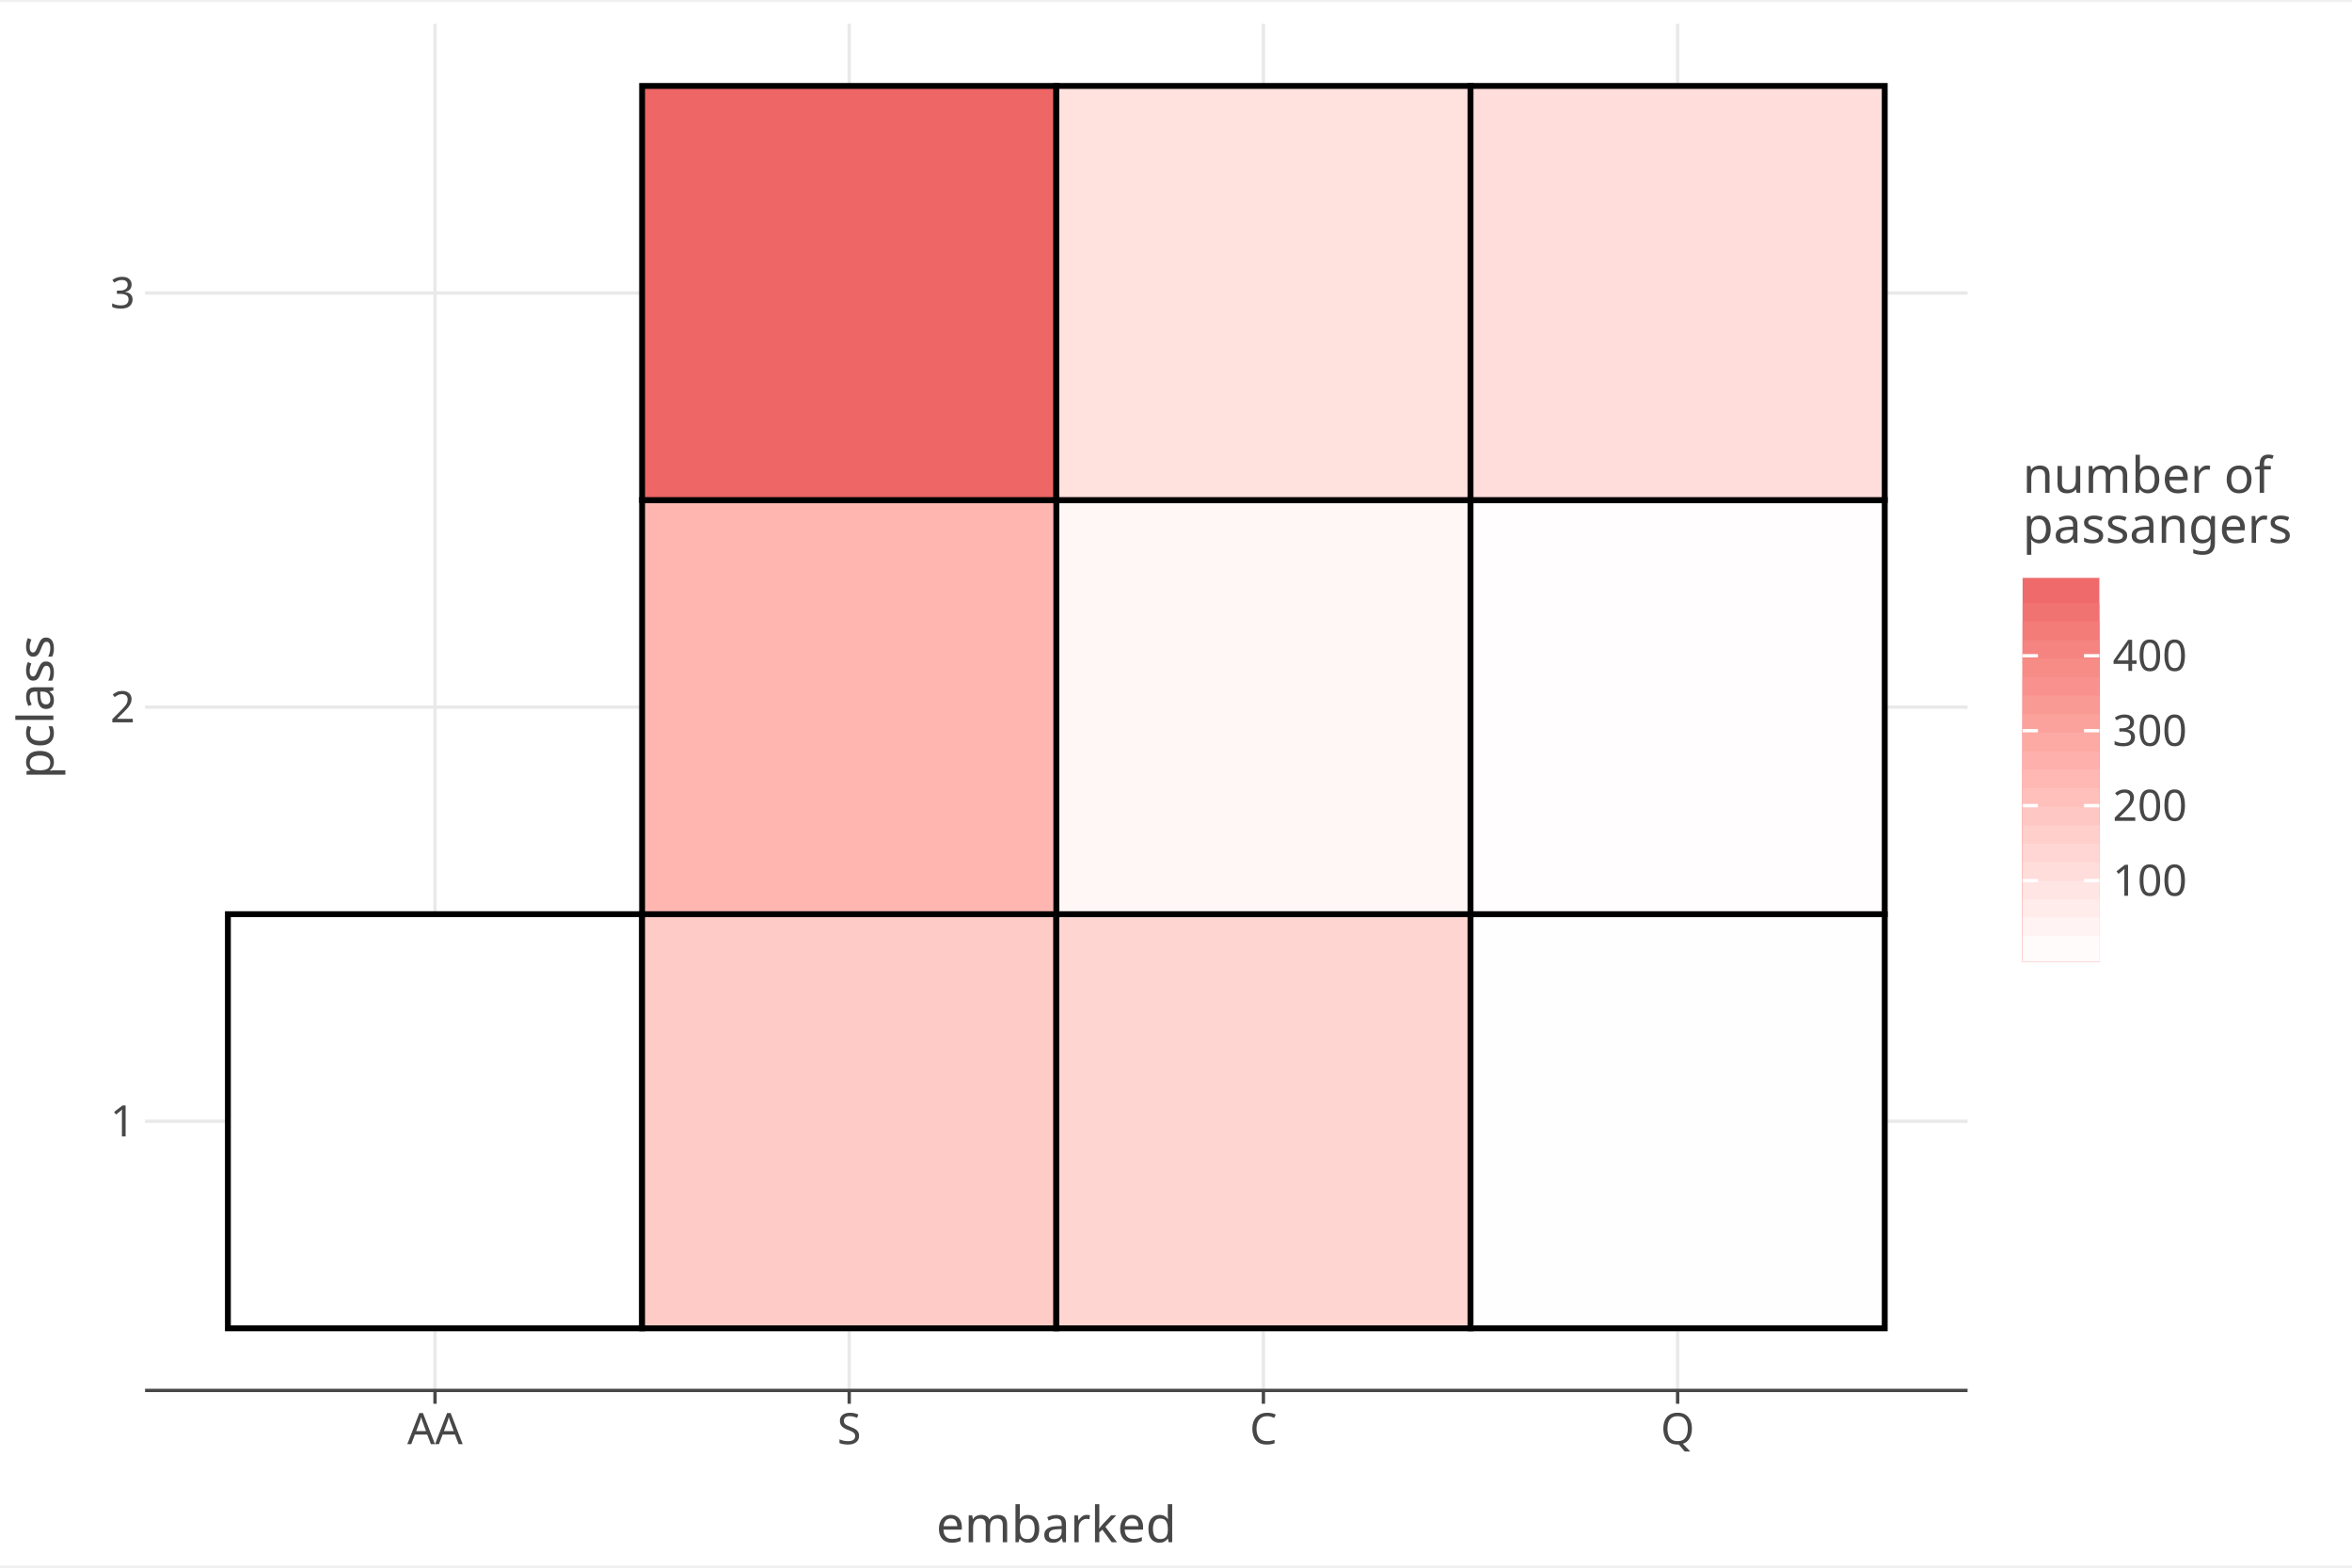
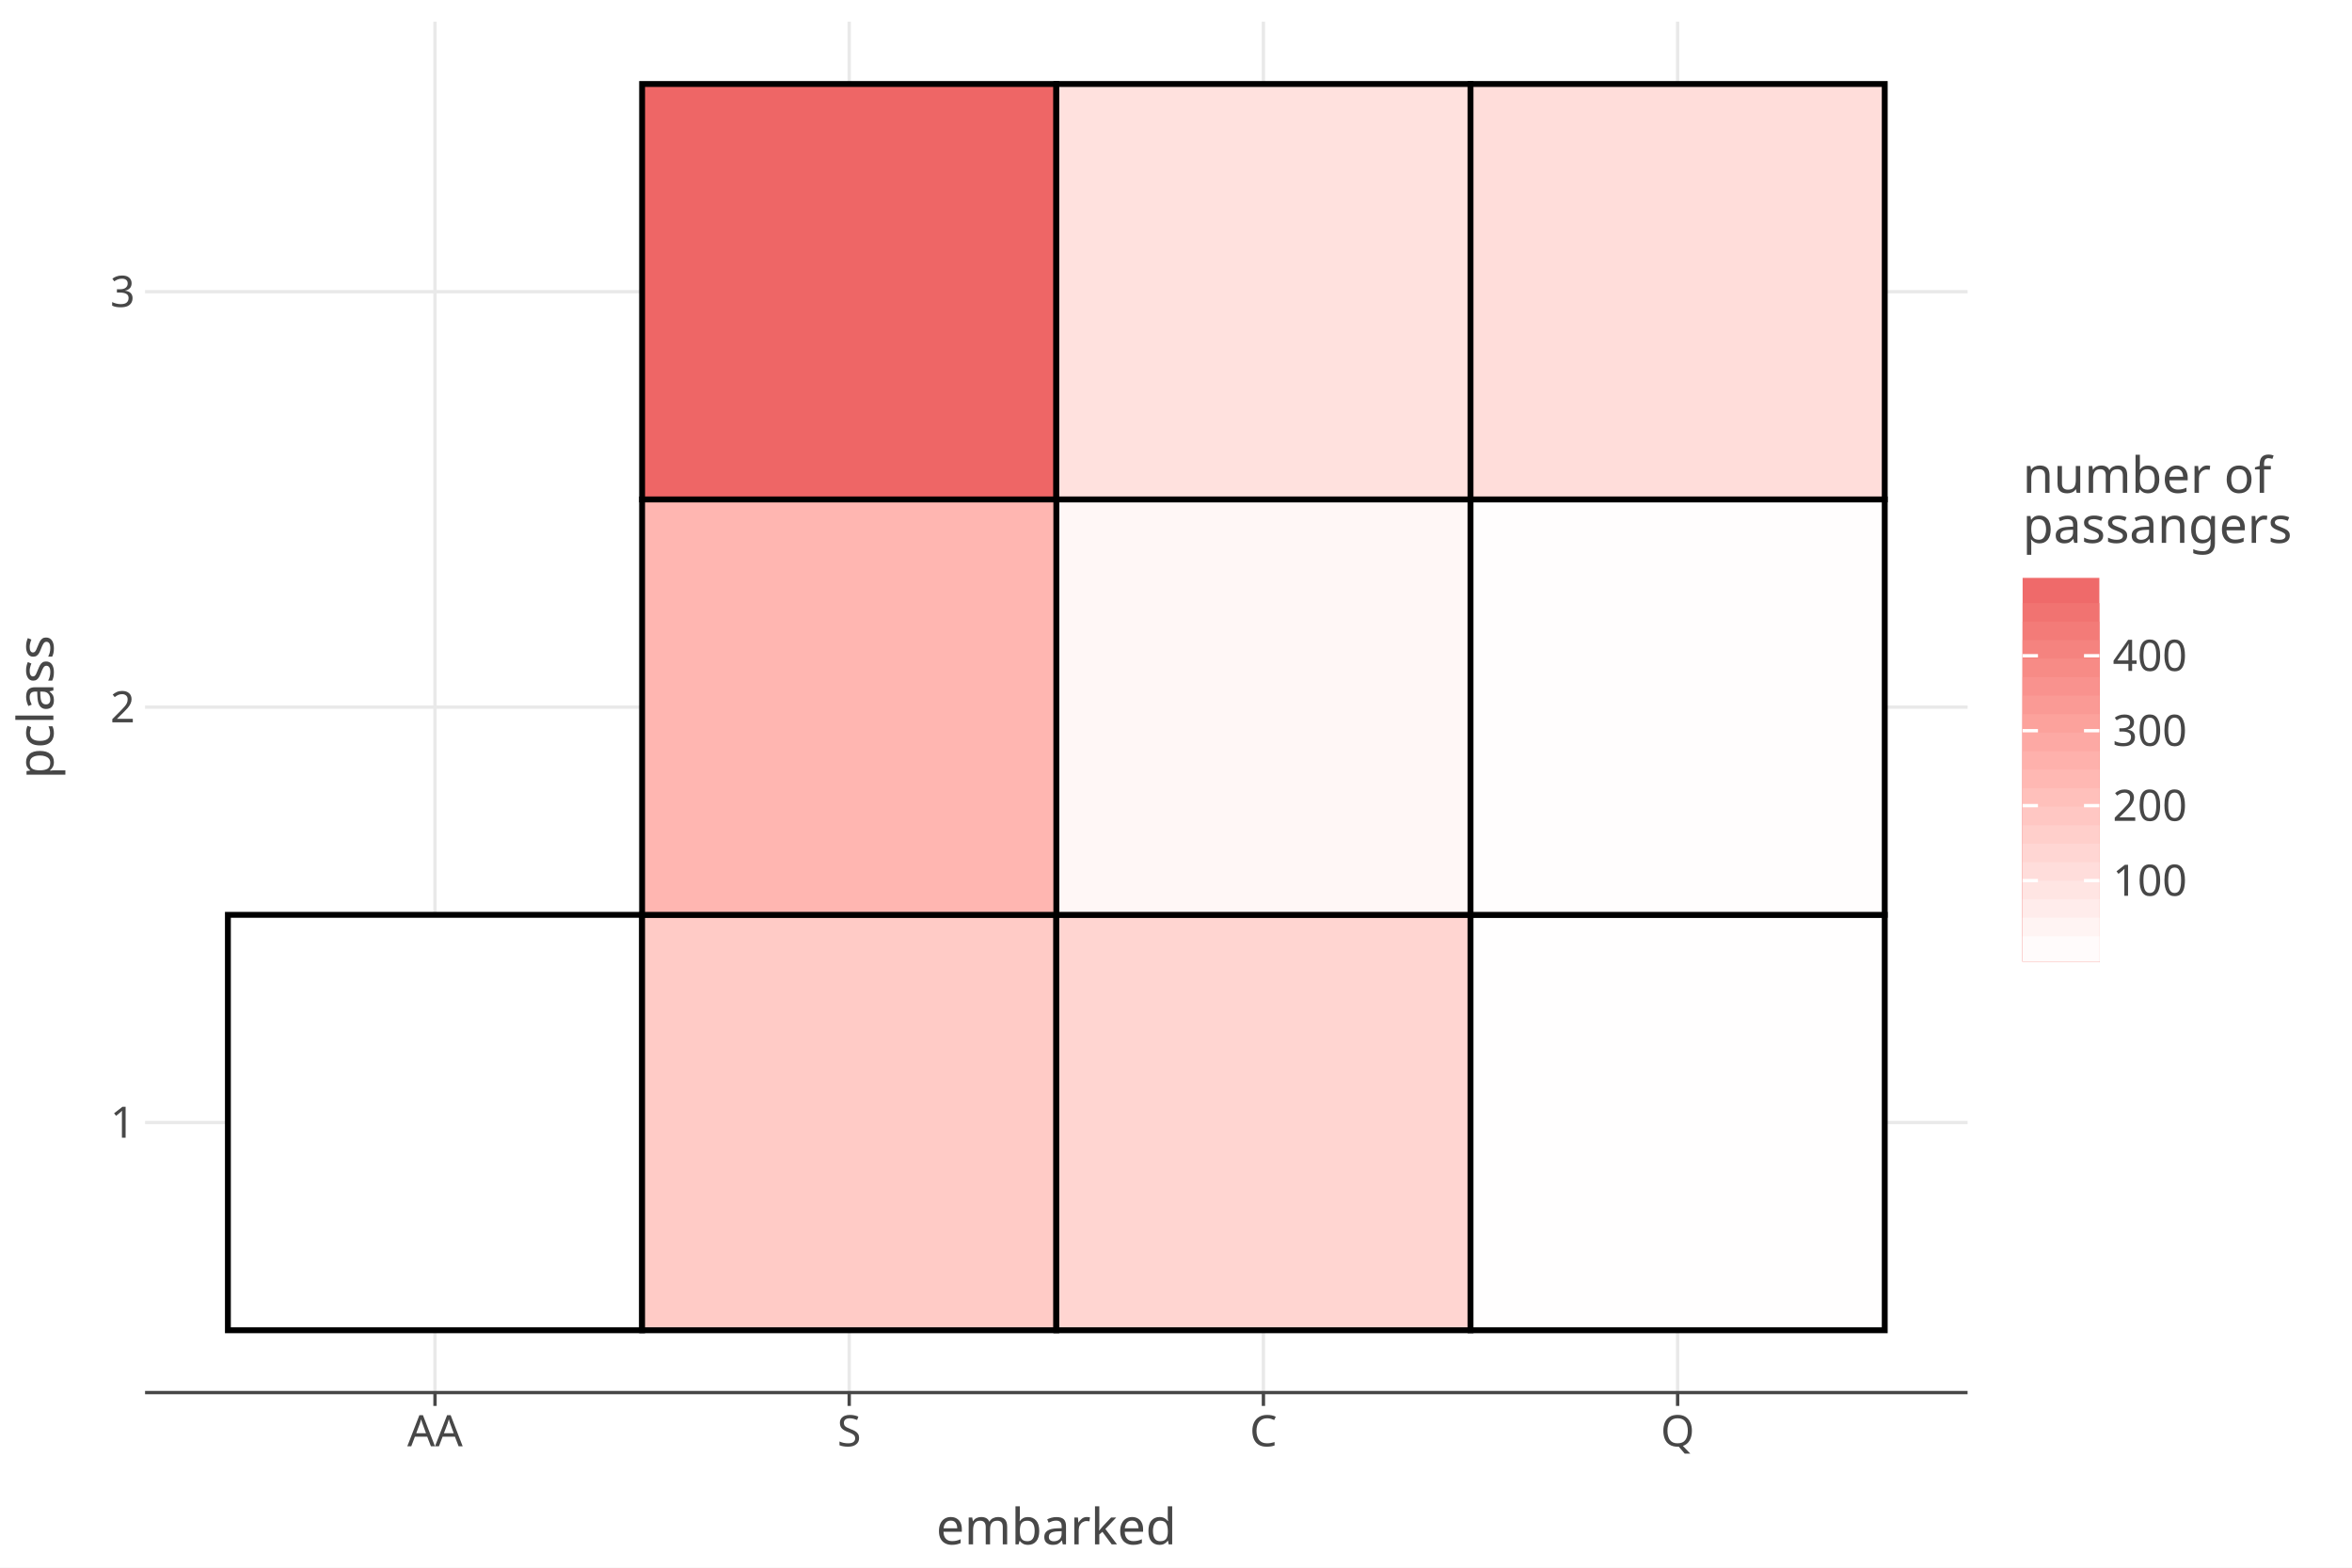
<svg xmlns="http://www.w3.org/2000/svg" display="block" class="plt-container" width="705.0" height="470.0">
  <style type="text/css">
  .plt-container {
   font-family: Lucida Grande, sans-serif;
   user-select: none;
   -webkit-user-select: none;
   -moz-user-select: none;
   -ms-user-select: none;
}
text {
   text-rendering: optimizeLegibility;
}
#xXxprefixXx0 .plot-title {
   fill: #474747;
   font-family: Lucida Grande, sans-serif;
   font-size: 16.0px;
   font-weight: normal;
   font-style: normal;   
}
#xXxprefixXx0 .plot-subtitle {
   fill: #474747;
   font-family: Lucida Grande, sans-serif;
   font-size: 15.0px;
   font-weight: normal;
   font-style: normal;   
}
#xXxprefixXx0 .plot-caption {
   fill: #474747;
   font-family: Lucida Grande, sans-serif;
   font-size: 13.0px;
   font-weight: normal;
   font-style: normal;   
}
#xXxprefixXx0 .legend-title {
   fill: #474747;
   font-family: Lucida Grande, sans-serif;
   font-size: 15.0px;
   font-weight: normal;
   font-style: normal;   
}
#xXxprefixXx0 .legend-item {
   fill: #474747;
   font-family: Lucida Grande, sans-serif;
   font-size: 13.0px;
   font-weight: normal;
   font-style: normal;   
}
#xXxprefixXx0 .axis-title-x {
   fill: #474747;
   font-family: Lucida Grande, sans-serif;
   font-size: 15.0px;
   font-weight: normal;
   font-style: normal;   
}
#xXxprefixXx0 .axis-text-x {
   fill: #474747;
   font-family: Lucida Grande, sans-serif;
   font-size: 13.0px;
   font-weight: normal;
   font-style: normal;   
}
#xXxprefixXx2 .axis-tooltip-text-x {
   fill: #ffffff;
   font-family: Lucida Grande, sans-serif;
   font-size: 13.0px;
   font-weight: normal;
   font-style: normal;   
}
#xXxprefixXx0 .axis-title-y {
   fill: #474747;
   font-family: Lucida Grande, sans-serif;
   font-size: 15.0px;
   font-weight: normal;
   font-style: normal;   
}
#xXxprefixXx0 .axis-text-y {
   fill: #474747;
   font-family: Lucida Grande, sans-serif;
   font-size: 13.0px;
   font-weight: normal;
   font-style: normal;   
}
#xXxprefixXx2 .axis-tooltip-text-y {
   fill: #ffffff;
   font-family: Lucida Grande, sans-serif;
   font-size: 13.0px;
   font-weight: normal;
   font-style: normal;   
}
#xXxprefixXx0 .facet-strip-text-x {
   fill: #474747;
   font-family: Lucida Grande, sans-serif;
   font-size: 13.0px;
   font-weight: normal;
   font-style: normal;   
}
#xXxprefixXx0 .facet-strip-text-y {
   fill: #474747;
   font-family: Lucida Grande, sans-serif;
   font-size: 13.0px;
   font-weight: normal;
   font-style: normal;   
}
#xXxprefixXx2 .tooltip-text {
   fill: #474747;
   font-family: Lucida Grande, sans-serif;
   font-size: 13.0px;
   font-weight: normal;
   font-style: normal;   
}
#xXxprefixXx2 .tooltip-title {
   fill: #474747;
   font-family: Lucida Grande, sans-serif;
   font-size: 13.0px;
   font-weight: bold;
   font-style: normal;   
}
#xXxprefixXx2 .tooltip-label {
   fill: #474747;
   font-family: Lucida Grande, sans-serif;
   font-size: 13.0px;
   font-weight: bold;
   font-style: normal;   
}

  </style>
  <g id="xXxprefixXx0">
-     <path fill-rule="evenodd" fill="rgb(255,255,255)" fill-opacity="1.0" d="M0.0 0.641 L0.0 469.359 L705.0 469.359 L705.0 0.641 Z">
+     <path fill-rule="evenodd" fill="rgb(255,255,255)" fill-opacity="1.0" d="M0.0 0.0 L0.0 470.0 L705.0 470.0 L705.0 0.0 Z">
    </path>
-     <g transform="translate(29.5 7.141307 ) ">
+     <g transform="translate(29.5 6.5 ) ">
      <g>
        <g transform="translate(13.98061 0.0 ) ">
          <g>
-             <line x1="86.91" y1="0.0" x2="86.91" y2="409.717" stroke="rgb(233,233,233)" stroke-opacity="1.0" stroke-width="1.0" fill="none">
-             </line>
-             <line x1="211.067" y1="0.0" x2="211.067" y2="409.717" stroke="rgb(233,233,233)" stroke-opacity="1.0" stroke-width="1.0" fill="none">
-             </line>
-             <line x1="335.223" y1="0.0" x2="335.223" y2="409.717" stroke="rgb(233,233,233)" stroke-opacity="1.0" stroke-width="1.0" fill="none">
-             </line>
-             <line x1="459.38" y1="0.0" x2="459.38" y2="409.717" stroke="rgb(233,233,233)" stroke-opacity="1.0" stroke-width="1.0" fill="none">
+             <line x1="86.91" y1="0.0" x2="86.91" y2="411.0" stroke="rgb(233,233,233)" stroke-opacity="1.0" stroke-width="1.0" fill="none">
+             </line>
+             <line x1="211.067" y1="0.0" x2="211.067" y2="411.0" stroke="rgb(233,233,233)" stroke-opacity="1.0" stroke-width="1.0" fill="none">
+             </line>
+             <line x1="335.223" y1="0.0" x2="335.223" y2="411.0" stroke="rgb(233,233,233)" stroke-opacity="1.0" stroke-width="1.0" fill="none">
+             </line>
+             <line x1="459.38" y1="0.0" x2="459.38" y2="411.0" stroke="rgb(233,233,233)" stroke-opacity="1.0" stroke-width="1.0" fill="none">
            </line>
          </g>
        </g>
        <g transform="translate(13.98061 0.0 ) ">
          <g>
-             <line x1="0.0" y1="329.015" x2="546.29" y2="329.015" stroke="rgb(233,233,233)" stroke-opacity="1.0" stroke-width="1.0" fill="none">
-             </line>
-             <line x1="0.0" y1="204.859" x2="546.29" y2="204.859" stroke="rgb(233,233,233)" stroke-opacity="1.0" stroke-width="1.0" fill="none">
-             </line>
-             <line x1="0.0" y1="80.702" x2="546.29" y2="80.702" stroke="rgb(233,233,233)" stroke-opacity="1.0" stroke-width="1.0" fill="none">
+             <line x1="0.0" y1="330.045" x2="546.29" y2="330.045" stroke="rgb(233,233,233)" stroke-opacity="1.0" stroke-width="1.0" fill="none">
+             </line>
+             <line x1="0.0" y1="205.5" x2="546.29" y2="205.5" stroke="rgb(233,233,233)" stroke-opacity="1.0" stroke-width="1.0" fill="none">
+             </line>
+             <line x1="0.0" y1="80.955" x2="546.29" y2="80.955" stroke="rgb(233,233,233)" stroke-opacity="1.0" stroke-width="1.0" fill="none">
            </line>
          </g>
        </g>
      </g>
-       <g clip-path="url(#xXxprefixXx1)" clip-bounds-jfx="[rect (13.981, 0.0), (546.29, 409.717)]">
+       <g clip-path="url(#xXxprefixXx1)" clip-bounds-jfx="[rect (13.981, 0.0), (546.29, 411.0)]">
        <g transform="translate(13.98061 0.0 ) ">
          <g>
            <g>
              <g>
                <g>
-                   <rect fill="#ffffff" stroke="#000000" stroke-width="1.76" x="24.831" y="266.937" height="124.157" width="124.157" />
-                   <rect fill="#ffcbc6" stroke="#000000" stroke-width="1.76" x="148.988" y="266.937" height="124.157" width="124.157" />
-                   <rect fill="#ffd5d1" stroke="#000000" stroke-width="1.76" x="273.145" y="266.937" height="124.157" width="124.157" />
-                   <rect fill="#fffefe" stroke="#000000" stroke-width="1.76" x="397.302" y="266.937" height="124.157" width="124.157" />
-                   <rect fill="#fff7f6" stroke="#000000" stroke-width="1.76" x="273.145" y="142.78" height="124.157" width="124.157" />
-                   <rect fill="#ffb6b1" stroke="#000000" stroke-width="1.76" x="148.988" y="142.78" height="124.157" width="124.157" />
-                   <rect fill="#fffdfd" stroke="#000000" stroke-width="1.76" x="397.302" y="142.78" height="124.157" width="124.157" />
-                   <rect fill="#ee6666" stroke="#000000" stroke-width="1.76" x="148.988" y="18.624" height="124.157" width="124.157" />
-                   <rect fill="#ffe1de" stroke="#000000" stroke-width="1.76" x="273.145" y="18.624" height="124.157" width="124.157" />
-                   <rect fill="#ffddda" stroke="#000000" stroke-width="1.76" x="397.302" y="18.624" height="124.157" width="124.157" />
+                   <rect fill="#ffffff" stroke="#000000" stroke-width="1.76" x="24.831" y="267.773" height="124.545" width="124.157" />
+                   <rect fill="#ffcbc6" stroke="#000000" stroke-width="1.76" x="148.988" y="267.773" height="124.545" width="124.157" />
+                   <rect fill="#ffd5d1" stroke="#000000" stroke-width="1.76" x="273.145" y="267.773" height="124.545" width="124.157" />
+                   <rect fill="#fffefe" stroke="#000000" stroke-width="1.76" x="397.302" y="267.773" height="124.545" width="124.157" />
+                   <rect fill="#fff7f6" stroke="#000000" stroke-width="1.76" x="273.145" y="143.227" height="124.545" width="124.157" />
+                   <rect fill="#ffb6b1" stroke="#000000" stroke-width="1.76" x="148.988" y="143.227" height="124.545" width="124.157" />
+                   <rect fill="#fffdfd" stroke="#000000" stroke-width="1.76" x="397.302" y="143.227" height="124.545" width="124.157" />
+                   <rect fill="#ee6666" stroke="#000000" stroke-width="1.76" x="148.988" y="18.682" height="124.545" width="124.157" />
+                   <rect fill="#ffe1de" stroke="#000000" stroke-width="1.76" x="273.145" y="18.682" height="124.545" width="124.157" />
+                   <rect fill="#ffddda" stroke="#000000" stroke-width="1.76" x="397.302" y="18.682" height="124.545" width="124.157" />
                </g>
              </g>
            </g>
          </g>
        </g>
        <defs>
          <clipPath id="xXxprefixXx1">
-             <rect x="13.981" y="0.0" width="546.29" height="409.717">
+             <rect x="13.981" y="0.0" width="546.29" height="411.0">
            </rect>
          </clipPath>
        </defs>
      </g>
      <g>
-         <g transform="translate(13.98061 409.7174 ) ">
+         <g transform="translate(13.98061 411.0 ) ">
          <g transform="translate(86.90975 0.0 ) ">
            <line stroke-width="1.0" stroke="rgb(71,71,71)" stroke-opacity="1.0" x2="0.0" y2="4.0">
            </line>
            <g transform="translate(0.0 7.0 ) ">
              <text class="axis-text-x" text-anchor="middle" dy="0.7em">
                <tspan>AA</tspan>
              </text>
            </g>
          </g>
          <g transform="translate(211.0665 0.0 ) ">
            <line stroke-width="1.0" stroke="rgb(71,71,71)" stroke-opacity="1.0" x2="0.0" y2="4.0">
            </line>
            <g transform="translate(0.0 7.0 ) ">
              <text class="axis-text-x" text-anchor="middle" dy="0.7em">
                <tspan>S</tspan>
              </text>
            </g>
          </g>
          <g transform="translate(335.2233 0.0 ) ">
            <line stroke-width="1.0" stroke="rgb(71,71,71)" stroke-opacity="1.0" x2="0.0" y2="4.0">
            </line>
            <g transform="translate(0.0 7.0 ) ">
              <text class="axis-text-x" text-anchor="middle" dy="0.7em">
                <tspan>C</tspan>
              </text>
            </g>
          </g>
          <g transform="translate(459.3801 0.0 ) ">
            <line stroke-width="1.0" stroke="rgb(71,71,71)" stroke-opacity="1.0" x2="0.0" y2="4.0">
            </line>
            <g transform="translate(0.0 7.0 ) ">
              <text class="axis-text-x" text-anchor="middle" dy="0.7em">
                <tspan>Q</tspan>
              </text>
            </g>
          </g>
          <line x1="0.0" y1="0.0" x2="546.29" y2="0.0" stroke-width="1.0" stroke="rgb(71,71,71)" stroke-opacity="1.0">
          </line>
        </g>
        <g transform="translate(13.98061 0.0 ) ">
-           <g transform="translate(0.0 329.0155 ) ">
+           <g transform="translate(0.0 330.0455 ) ">
            <g transform="translate(-3.0 0.0 ) ">
              <text class="axis-text-y" text-anchor="end" dy="0.35em">
                <tspan>1</tspan>
              </text>
            </g>
          </g>
-           <g transform="translate(0.0 204.8587 ) ">
+           <g transform="translate(0.0 205.5 ) ">
            <g transform="translate(-3.0 0.0 ) ">
              <text class="axis-text-y" text-anchor="end" dy="0.35em">
                <tspan>2</tspan>
              </text>
            </g>
          </g>
-           <g transform="translate(0.0 80.70191 ) ">
+           <g transform="translate(0.0 80.95455 ) ">
            <g transform="translate(-3.0 0.0 ) ">
              <text class="axis-text-y" text-anchor="end" dy="0.35em">
                <tspan>3</tspan>
              </text>
            </g>
          </g>
        </g>
      </g>
    </g>
    <g transform="translate(16.0 212.0 ) rotate(-90.0 ) ">
      <text class="axis-title-y" y="0.0" text-anchor="middle">
        <tspan>pclass</tspan>
      </text>
    </g>
-     <g transform="translate(316.6255 462.3587 ) ">
+     <g transform="translate(316.6255 463.0 ) ">
      <text class="axis-title-x" y="0.0" text-anchor="middle">
        <tspan>embarked</tspan>
      </text>
    </g>
    <g transform="translate(596.2705 125.75 ) ">
      <rect x="5.0" y="5.0" height="162.5" width="98.73" stroke="rgb(71,71,71)" stroke-opacity="1.0" stroke-width="0.0" fill="rgb(255,255,255)" fill-opacity="1.0">
      </rect>
      <g transform="translate(10.0 10.0 ) ">
        <g transform="translate(0.0 12.0 ) ">
          <text class="legend-title" y="0.0">
            <tspan>number of</tspan>
          </text>
          <text class="legend-title" y="15.0">
            <tspan>passangers</tspan>
          </text>
        </g>
        <g transform="translate(0.0 37.5 ) ">
          <g>
            <rect x="0.0" y="0.0" height="115.0" width="23.0" stroke-width="0.0" fill="rgb(239,106,106)" fill-opacity="1.0">
            </rect>
            <rect x="0.0" y="7.55" height="107.45" width="23.0" stroke-width="0.0" fill="rgb(241,115,113)" fill-opacity="1.0">
            </rect>
            <rect x="0.0" y="13.1" height="101.9" width="23.0" stroke-width="0.0" fill="rgb(243,123,120)" fill-opacity="1.0">
            </rect>
            <rect x="0.0" y="18.65" height="96.35" width="23.0" stroke-width="0.0" fill="rgb(245,131,127)" fill-opacity="1.0">
            </rect>
            <rect x="0.0" y="24.2" height="90.8" width="23.0" stroke-width="0.0" fill="rgb(247,139,134)" fill-opacity="1.0">
            </rect>
            <rect x="0.0" y="29.75" height="85.25" width="23.0" stroke-width="0.0" fill="rgb(249,146,142)" fill-opacity="1.0">
            </rect>
            <rect x="0.0" y="35.3" height="79.7" width="23.0" stroke-width="0.0" fill="rgb(250,154,149)" fill-opacity="1.0">
            </rect>
            <rect x="0.0" y="40.85" height="74.15" width="23.0" stroke-width="0.0" fill="rgb(252,162,156)" fill-opacity="1.0">
            </rect>
            <rect x="0.0" y="46.4" height="68.6" width="23.0" stroke-width="0.0" fill="rgb(253,169,164)" fill-opacity="1.0">
            </rect>
            <rect x="0.0" y="51.95" height="63.05" width="23.0" stroke-width="0.0" fill="rgb(254,177,172)" fill-opacity="1.0">
            </rect>
            <rect x="0.0" y="57.5" height="57.5" width="23.0" stroke-width="0.0" fill="rgb(255,184,179)" fill-opacity="1.0">
            </rect>
            <rect x="0.0" y="63.05" height="51.95" width="23.0" stroke-width="0.0" fill="rgb(255,192,187)" fill-opacity="1.0">
            </rect>
            <rect x="0.0" y="68.6" height="46.4" width="23.0" stroke-width="0.0" fill="rgb(255,199,195)" fill-opacity="1.0">
            </rect>
            <rect x="0.0" y="74.15" height="40.85" width="23.0" stroke-width="0.0" fill="rgb(255,207,203)" fill-opacity="1.0">
            </rect>
            <rect x="0.0" y="79.7" height="35.3" width="23.0" stroke-width="0.0" fill="rgb(255,214,211)" fill-opacity="1.0">
            </rect>
            <rect x="0.0" y="85.25" height="29.75" width="23.0" stroke-width="0.0" fill="rgb(255,221,219)" fill-opacity="1.0">
            </rect>
            <rect x="0.0" y="90.8" height="24.2" width="23.0" stroke-width="0.0" fill="rgb(255,229,227)" fill-opacity="1.0">
            </rect>
            <rect x="0.0" y="96.35" height="18.65" width="23.0" stroke-width="0.0" fill="rgb(255,236,235)" fill-opacity="1.0">
            </rect>
            <rect x="0.0" y="101.9" height="13.1" width="23.0" stroke-width="0.0" fill="rgb(255,244,243)" fill-opacity="1.0">
            </rect>
            <rect x="0.0" y="107.45" height="7.55" width="23.0" stroke-width="0.0" fill="rgb(255,251,251)" fill-opacity="1.0">
            </rect>
            <line x1="0.0" y1="90.755" x2="4.6" y2="90.755" stroke-width="1.0" stroke="rgb(255,255,255)" stroke-opacity="1.0">
            </line>
            <line x1="18.4" y1="90.755" x2="23.0" y2="90.755" stroke-width="1.0" stroke="rgb(255,255,255)" stroke-opacity="1.0">
            </line>
            <g transform="translate(26.9903 95.30506 ) ">
              <text class="legend-item" y="0.0">
                <tspan>100</tspan>
              </text>
            </g>
            <line x1="0.0" y1="68.285" x2="4.6" y2="68.285" stroke-width="1.0" stroke="rgb(255,255,255)" stroke-opacity="1.0">
            </line>
            <line x1="18.4" y1="68.285" x2="23.0" y2="68.285" stroke-width="1.0" stroke="rgb(255,255,255)" stroke-opacity="1.0">
            </line>
            <g transform="translate(26.9903 72.83543 ) ">
              <text class="legend-item" y="0.0">
                <tspan>200</tspan>
              </text>
            </g>
            <line x1="0.0" y1="45.816" x2="4.6" y2="45.816" stroke-width="1.0" stroke="rgb(255,255,255)" stroke-opacity="1.0">
            </line>
            <line x1="18.4" y1="45.816" x2="23.0" y2="45.816" stroke-width="1.0" stroke="rgb(255,255,255)" stroke-opacity="1.0">
            </line>
            <g transform="translate(26.9903 50.36579 ) ">
              <text class="legend-item" y="0.0">
                <tspan>300</tspan>
              </text>
            </g>
            <line x1="0.0" y1="23.346" x2="4.6" y2="23.346" stroke-width="1.0" stroke="rgb(255,255,255)" stroke-opacity="1.0">
            </line>
            <line x1="18.4" y1="23.346" x2="23.0" y2="23.346" stroke-width="1.0" stroke="rgb(255,255,255)" stroke-opacity="1.0">
            </line>
            <g transform="translate(26.9903 27.89615 ) ">
              <text class="legend-item" y="0.0">
                <tspan>400</tspan>
              </text>
            </g>
          </g>
        </g>
      </g>
    </g>
-     <path fill="rgb(0,0,0)" fill-opacity="0.0" stroke="rgb(71,71,71)" stroke-opacity="1.0" stroke-width="0.0" d="M0.0 0.641 L0.0 469.359 L705.0 469.359 L705.0 0.641 Z">
+     <path fill="rgb(0,0,0)" fill-opacity="0.0" stroke="rgb(71,71,71)" stroke-opacity="1.0" stroke-width="0.0" d="M0.0 0.0 L0.0 470.0 L705.0 470.0 L705.0 0.0 Z">
    </path>
  </g>
  <g id="xXxprefixXx2">
  </g>
</svg>
